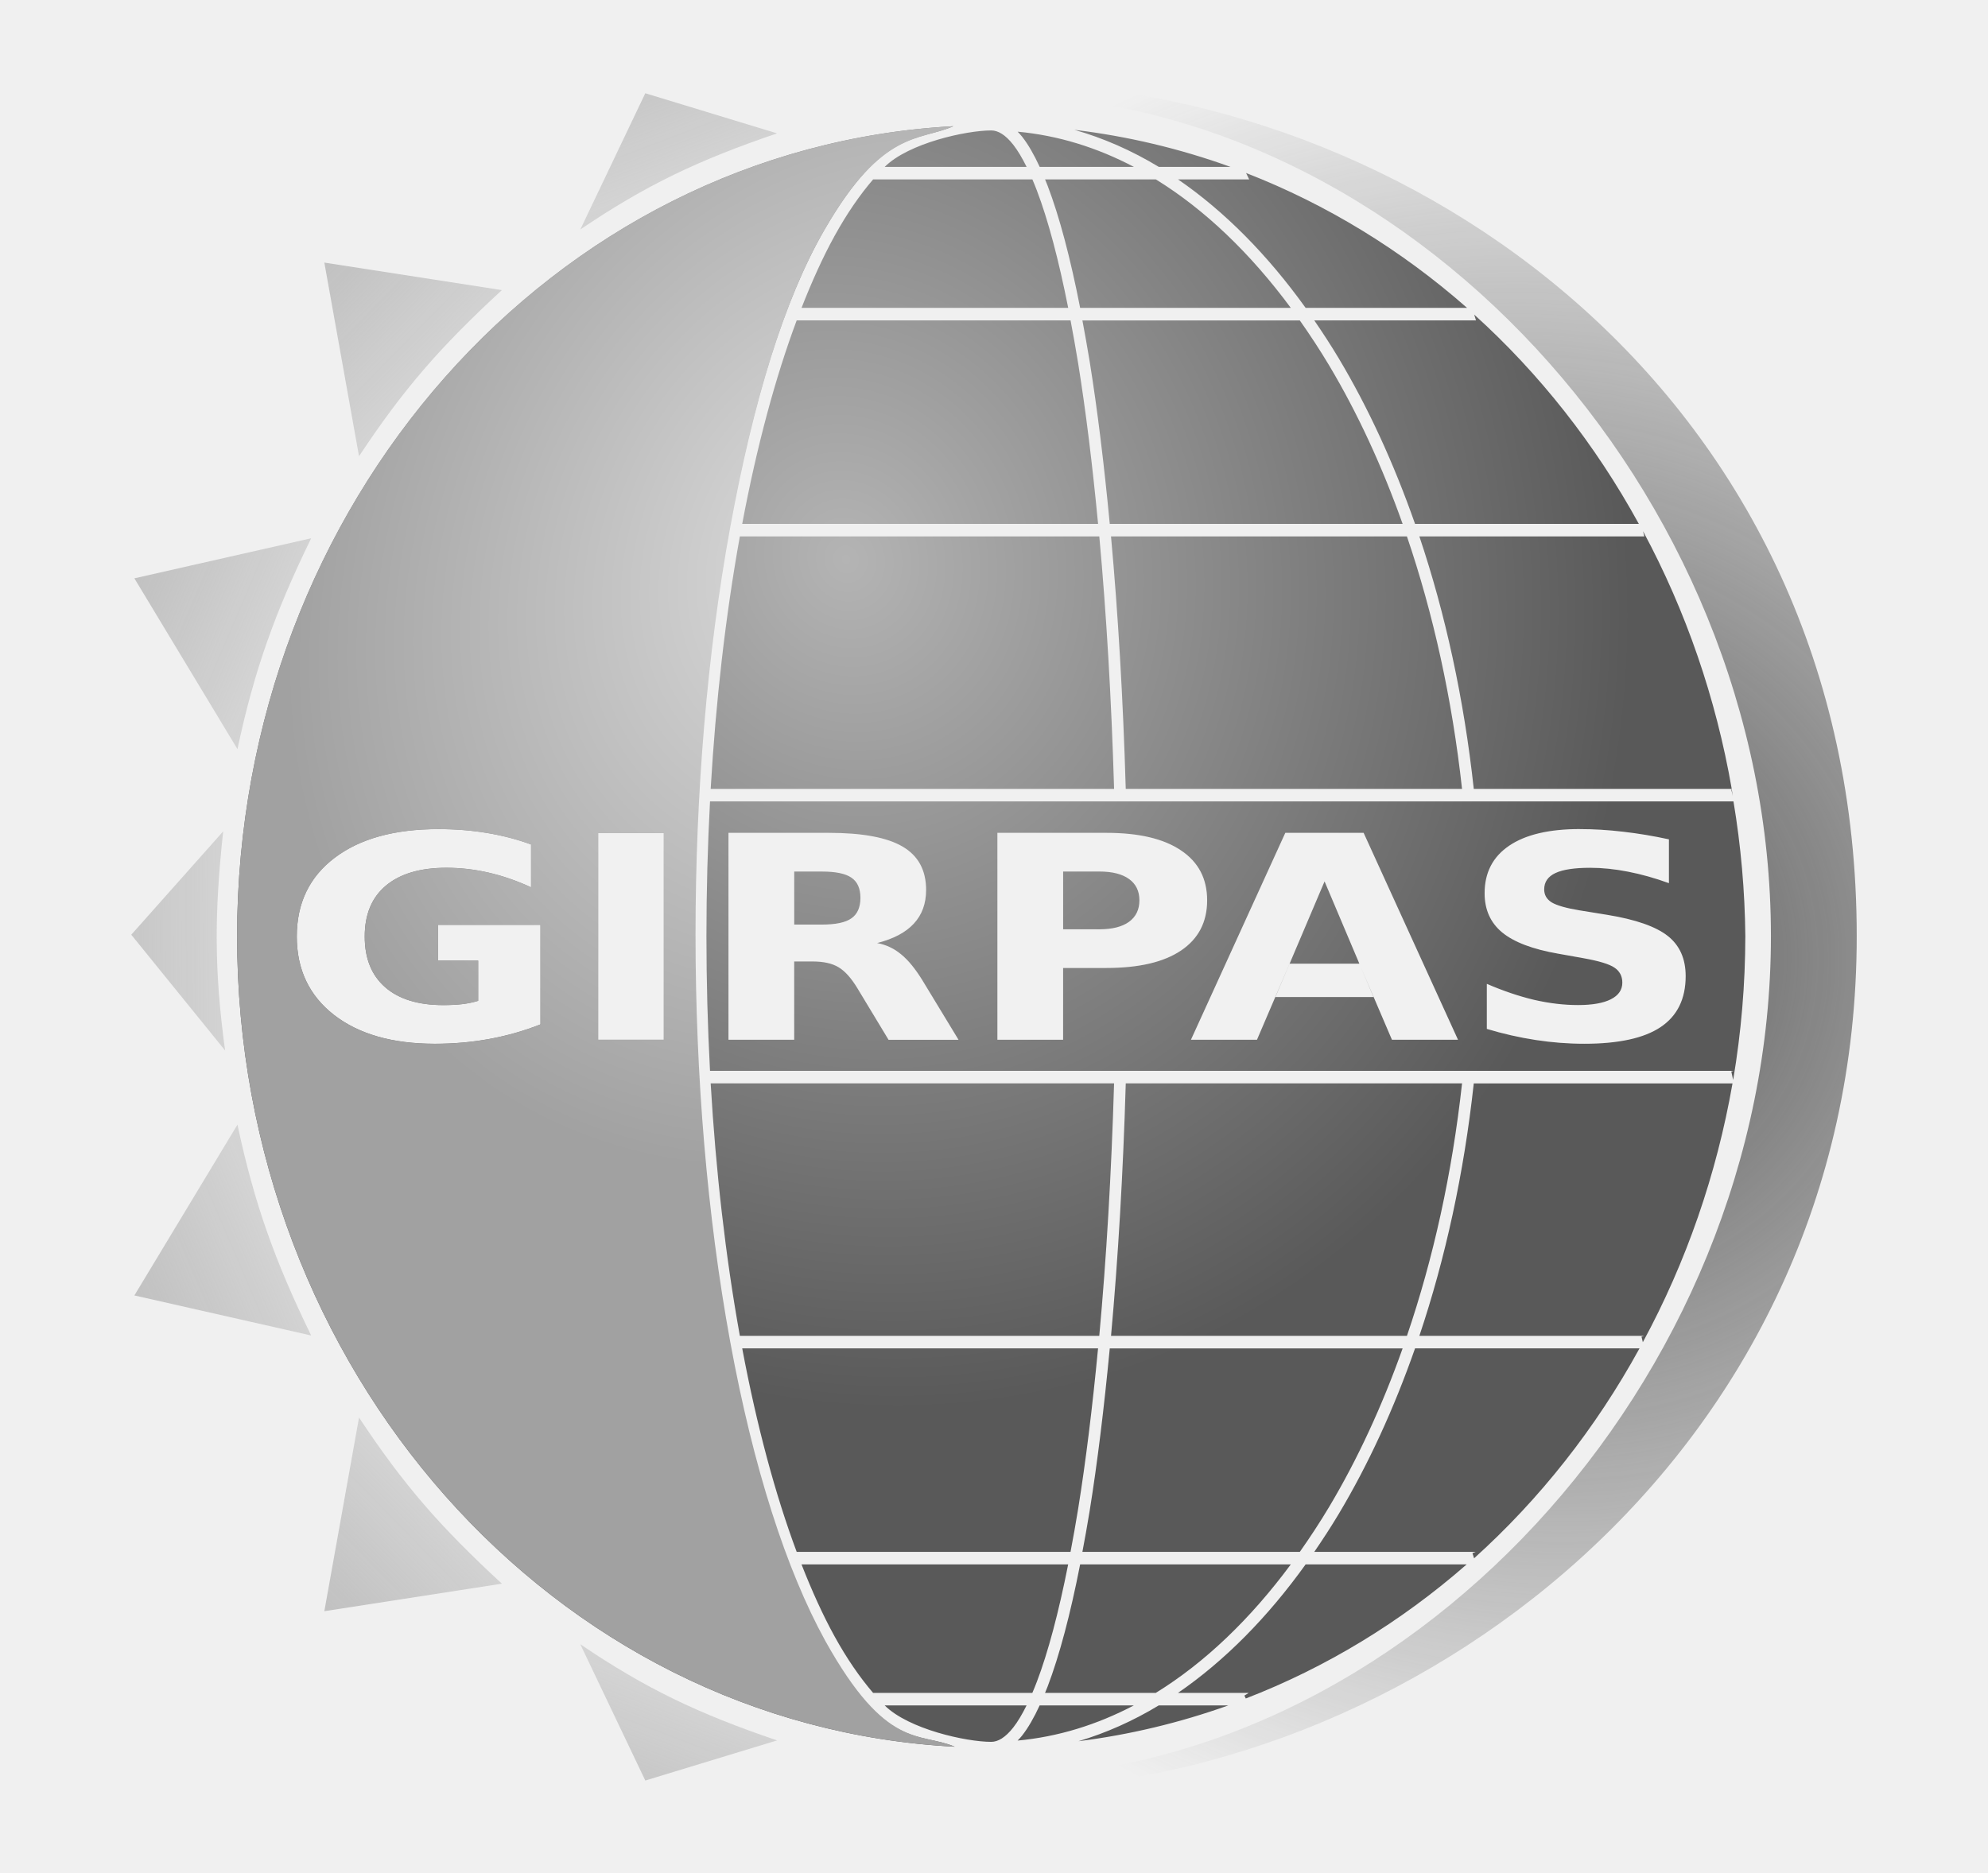
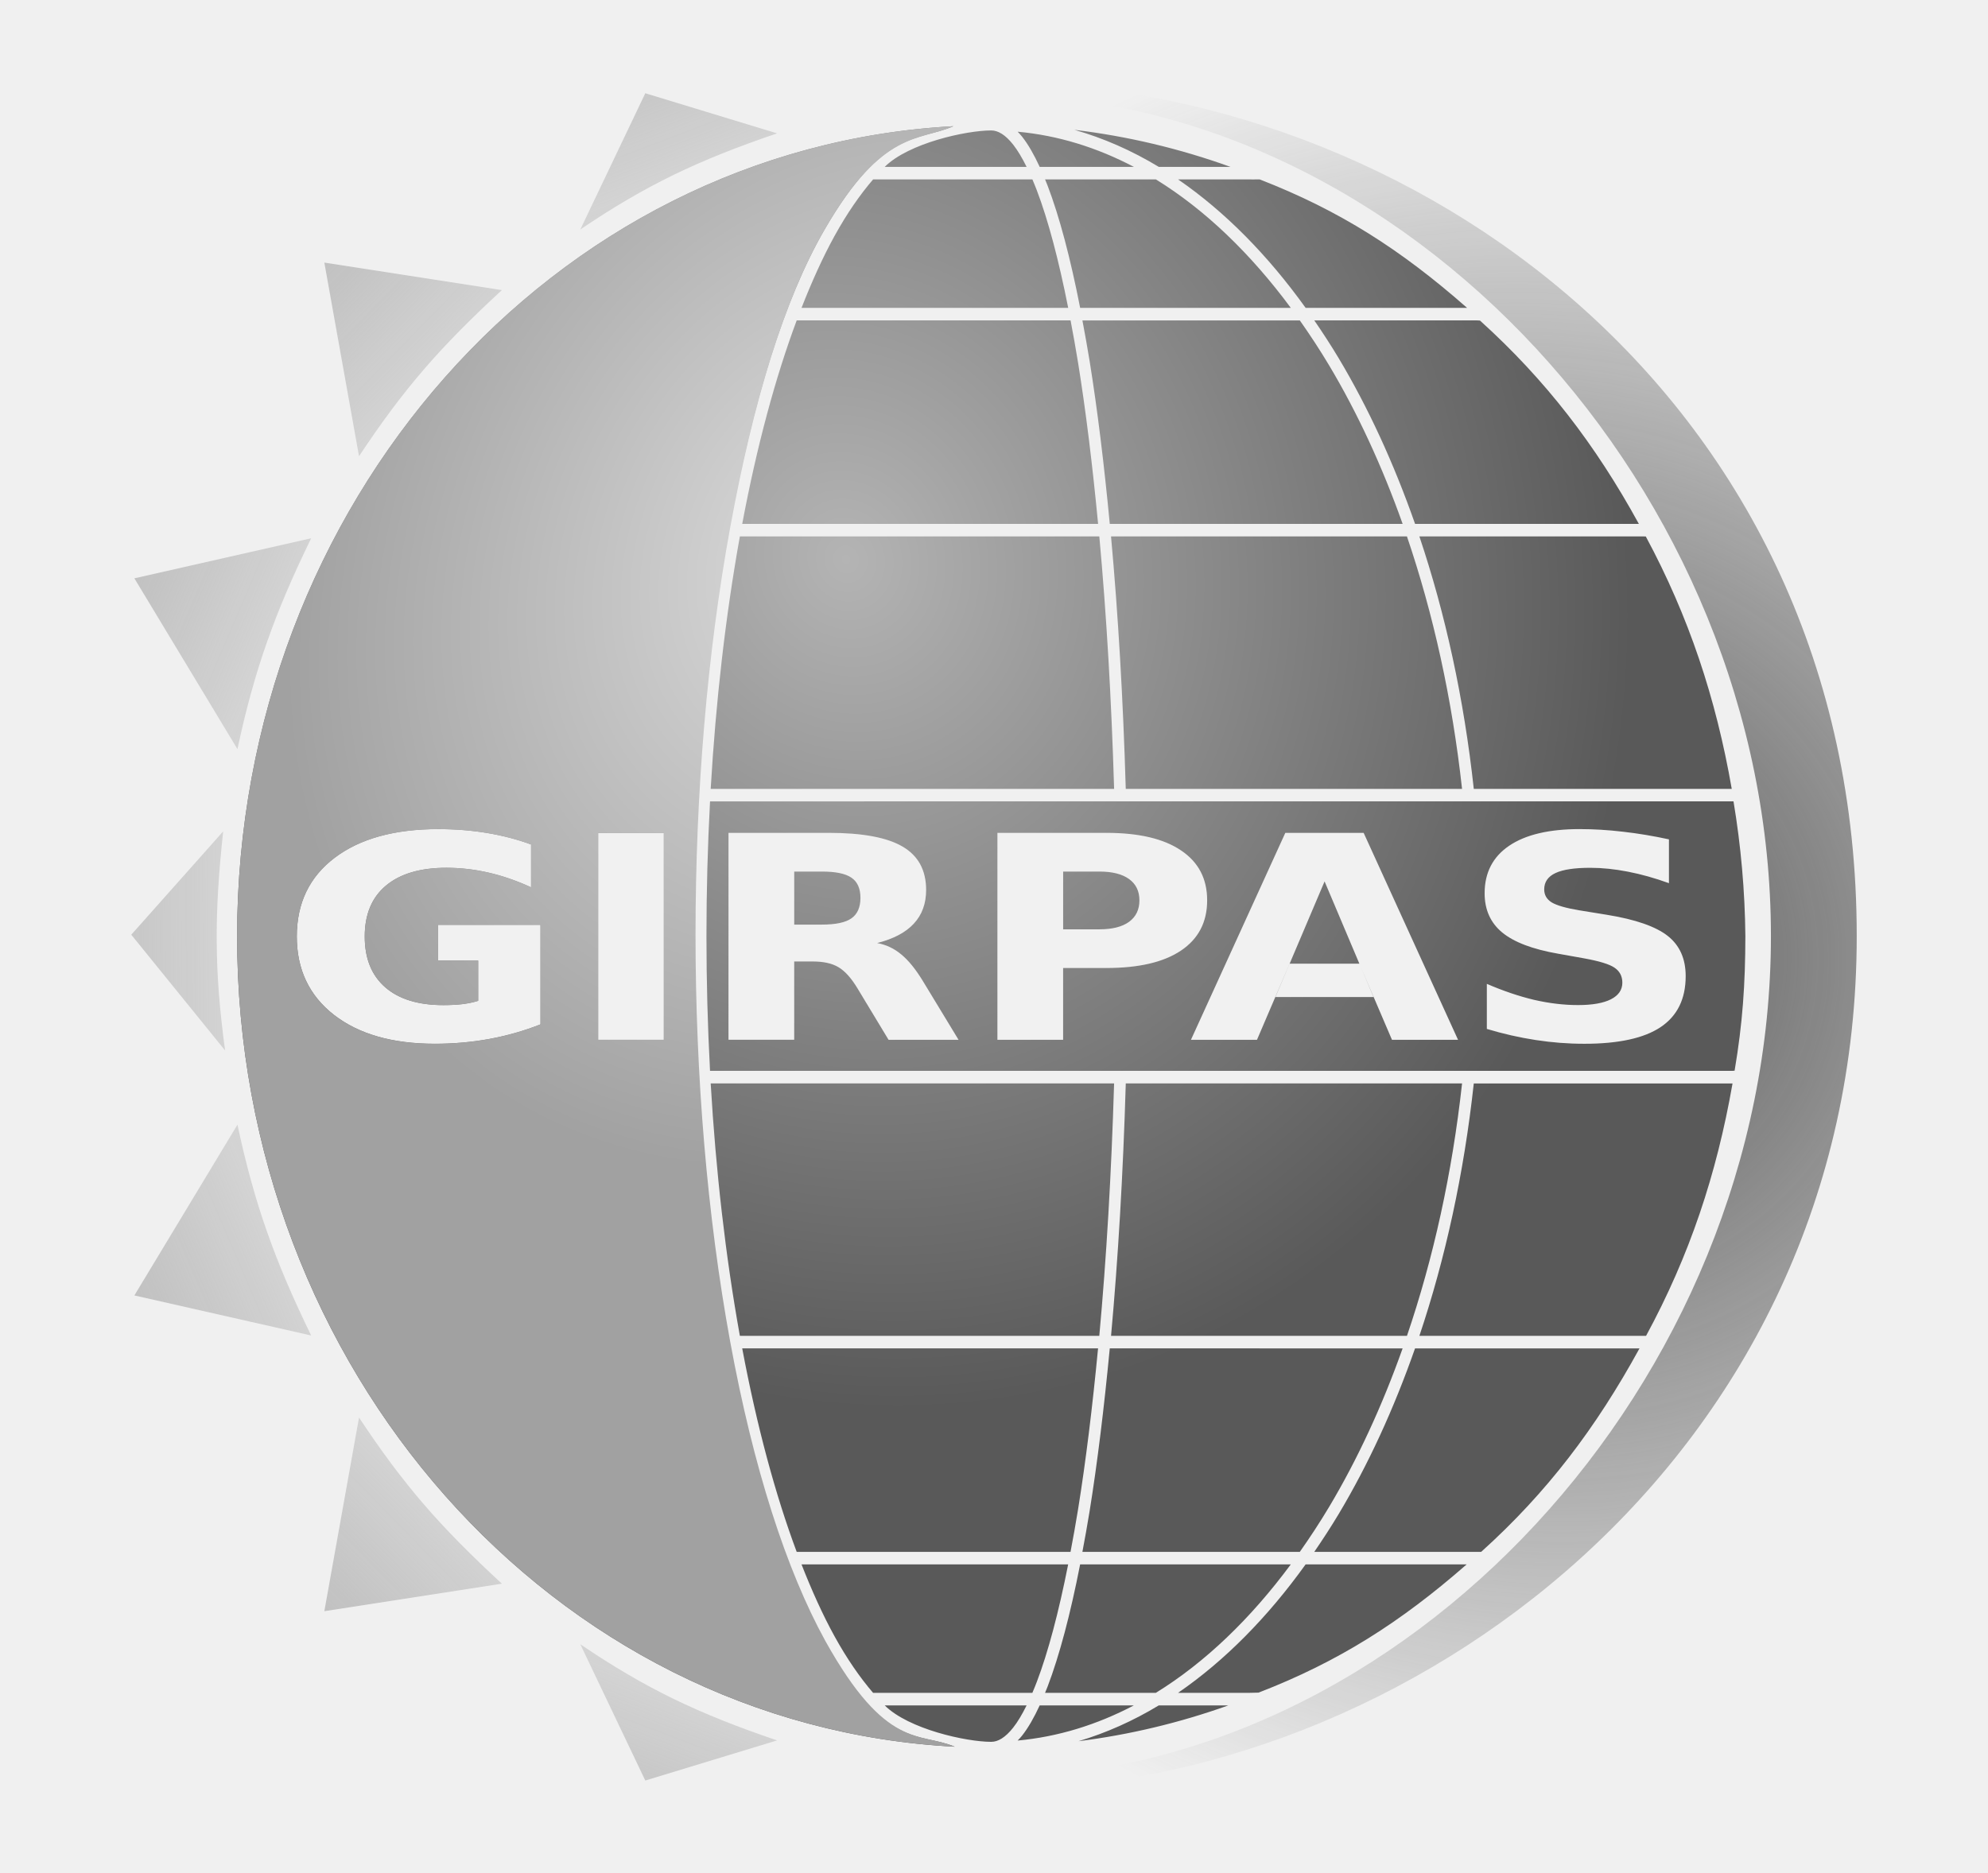
<svg xmlns="http://www.w3.org/2000/svg" xmlns:xlink="http://www.w3.org/1999/xlink" width="121.156" height="114.133" viewBox="0 0 121.156 114.133" id="svg2" version="1.1">
  <defs id="defs4">
    <linearGradient id="linearGradient4248">
      <stop id="stop4250" offset="0" style="stop-color:#a1a1a1;stop-opacity:1" />
      <stop id="stop4252" offset="1" style="stop-color:#a1a1a1;stop-opacity:0" />
    </linearGradient>
    <linearGradient id="linearGradient4242">
      <stop id="stop4244" offset="0" style="stop-color:#a1a1a1;stop-opacity:1" />
      <stop id="stop4246" offset="1" style="stop-color:#a1a1a1;stop-opacity:0" />
    </linearGradient>
    <linearGradient id="linearGradient4236">
      <stop id="stop4238" offset="0" style="stop-color:#a1a1a1;stop-opacity:1" />
      <stop id="stop4240" offset="1" style="stop-color:#a1a1a1;stop-opacity:0" />
    </linearGradient>
    <linearGradient id="linearGradient4230">
      <stop id="stop4232" offset="0" style="stop-color:#a1a1a1;stop-opacity:1" />
      <stop id="stop4234" offset="1" style="stop-color:#a1a1a1;stop-opacity:0" />
    </linearGradient>
    <linearGradient id="linearGradient4224">
      <stop id="stop4226" offset="0" style="stop-color:#a1a1a1;stop-opacity:1" />
      <stop id="stop4228" offset="1" style="stop-color:#a1a1a1;stop-opacity:0" />
    </linearGradient>
    <linearGradient id="linearGradient4218">
      <stop id="stop4220" offset="0" style="stop-color:#a1a1a1;stop-opacity:1" />
      <stop id="stop4222" offset="1" style="stop-color:#a1a1a1;stop-opacity:0" />
    </linearGradient>
    <radialGradient xlink:href="#linearGradient4615" id="radialGradient4621" cx="209.682" cy="1128.544" fx="209.682" fy="1128.544" r="49.128" gradientTransform="matrix(-0.8248041,-0.8422297,0.8132608,-0.7964346,-652.8102,2063.219)" gradientUnits="userSpaceOnUse" />
    <linearGradient id="linearGradient4615">
      <stop style="stop-color:#595959;stop-opacity:1" offset="0" id="stop4617" />
      <stop style="stop-color:#595959;stop-opacity:0" offset="1" id="stop4619" />
    </linearGradient>
    <linearGradient xlink:href="#linearGradient4242" id="linearGradient4411-3" gradientUnits="userSpaceOnUse" gradientTransform="matrix(0.9443698,0.3288214,-0.300842,0.8556928,304.7204,106.7689)" x1="26.916" y1="985.626" x2="67.819" y2="988.102" />
    <linearGradient id="linearGradient5074">
      <stop style="stop-color:#a1a1a1;stop-opacity:1" offset="0" id="stop5076" />
      <stop style="stop-color:#a1a1a1;stop-opacity:0" offset="1" id="stop5078" />
    </linearGradient>
    <linearGradient xlink:href="#linearGradient5074" id="linearGradient4413-1" gradientUnits="userSpaceOnUse" gradientTransform="matrix(0.435596,0.9001188,-0.8176463,0.3926455,866.4173,505.6865)" x1="26.967" y1="985.321" x2="67.934" y2="988.466" />
    <linearGradient xlink:href="#linearGradient4248" id="linearGradient4415-6" gradientUnits="userSpaceOnUse" gradientTransform="matrix(0.7588463,0.6512374,-0.5927824,0.6865312,612.2647,240.3469)" x1="26.778" y1="985.516" x2="68.577" y2="987.87" />
    <linearGradient xlink:href="#linearGradient4236" id="linearGradient5502" x1="26.914" y1="987.482" x2="68.603" y2="987.482" gradientUnits="userSpaceOnUse" gradientTransform="matrix(0.9999323,-0.0096479,0.0060153,0.907017,-14.86264,165.2427)" />
    <linearGradient xlink:href="#linearGradient4230" id="linearGradient4336-4" gradientUnits="userSpaceOnUse" gradientTransform="matrix(0.9443698,0.3288214,-0.300842,0.8556928,294.1548,179.7555)" x1="26.916" y1="985.626" x2="67.819" y2="988.102" />
    <linearGradient xlink:href="#linearGradient4224" id="linearGradient4378-4" gradientUnits="userSpaceOnUse" gradientTransform="matrix(0.7588463,0.6512374,-0.5927824,0.6865312,601.699,313.3334)" x1="26.778" y1="985.516" x2="68.577" y2="987.87" />
    <linearGradient xlink:href="#linearGradient4218" id="linearGradient4340-2" gradientUnits="userSpaceOnUse" gradientTransform="matrix(0.435596,0.9001188,-0.8176463,0.3926455,855.8516,578.673)" x1="26.967" y1="985.321" x2="67.934" y2="988.466" />
    <linearGradient id="linearGradient5080">
      <stop style="stop-color:#dedede;stop-opacity:1" offset="0" id="stop5082" />
      <stop style="stop-color:#a1a1a1;stop-opacity:1" offset="1" id="stop5084" />
    </linearGradient>
    <linearGradient id="linearGradient5090">
      <stop style="stop-color:#b4b4b4;stop-opacity:1" offset="0" id="stop5092" />
      <stop style="stop-color:#595959;stop-opacity:1" offset="1" id="stop5094" />
    </linearGradient>
-     <radialGradient xlink:href="#linearGradient5090" id="radialGradient9738" cx="258.212" cy="1084.759" fx="258.212" fy="1084.759" r="45.961" gradientTransform="matrix(0.3892437,1.071919,-0.9662949,0.3508885,997.4349,306.6415)" gradientUnits="userSpaceOnUse" />
    <radialGradient xlink:href="#linearGradient5080" id="radialGradient5117-7" cx="93.722" cy="983.472" fx="93.722" fy="983.472" r="21.868" gradientTransform="matrix(-1.228901,-0.8393257,1.032268,-1.511398,-849.3591,2528.517)" gradientUnits="userSpaceOnUse" />
+     <radialGradient xlink:href="#linearGradient5090" id="radialGradient9738-9" cx="258.212" cy="1084.759" fx="258.212" fy="1084.759" r="45.961" gradientTransform="matrix(0.3892437,1.071919,-0.9662949,0.3508885,997.4349,306.6415)" gradientUnits="userSpaceOnUse" />
  </defs>
  <g transform="translate(1.825026,-929.9486)" id="layer1">
-     <path style="fill:url(#radialGradient9738);fill-opacity:1;stroke:none;stroke-width:0.735;stroke-miterlimit:4;stroke-dasharray:none;stroke-opacity:1" d="m 56.277,937.642 c -24.434,1.322 -43.624,23.026 -43.654,49.373 0.013,26.395 19.256,48.135 43.736,49.412 -2.151,-0.909 -4.159,0.26 -7.939,-6.352 -2.382,-4.33 -4.387,-10.552 -5.797,-18.238 -2.819,-15.373 -2.819,-34.271 0,-49.644 1.409,-7.686 3.326,-13.958 5.797,-18.238 3.583,-6.206 5.738,-5.383 7.857,-6.312 z m 7.377,0.221 c 1.772,0.504 3.492,1.26 5.141,2.258 1.198,0 2.6,10e-5 3.402,0 l 0.967,0 c -3.087,-1.113 -6.275,-1.87 -9.51,-2.258 z m -5.07,0.037 c -1.521,0 -5.034,0.771 -6.492,2.221 l 8.648,0 c -0.272,-0.547 -0.545,-1.008 -0.816,-1.352 -0.481,-0.611 -0.927,-0.869 -1.34,-0.869 z m 1.609,0.076 c 0.091,0.095 0.182,0.19 0.27,0.301 0.377,0.479 0.733,1.103 1.074,1.844 1.212,0 1.854,-10e-5 4.908,0 l 0.832,0 c -2.258,-1.186 -4.632,-1.92 -7.084,-2.145 z m 13.922,2.518 0.189,0.391 -0.035,0 -0.104,0 -0.406,0 c -0.357,10e-5 -0.884,0 -1.562,0 l -2.229,0 c 2.842,1.952 5.461,4.605 7.777,7.832 2.266,0 4.909,1e-4 6.424,0 1.275,0 2.265,1e-4 2.936,0 l 0.479,0 c -4.026,-3.541 -8.58,-6.322 -13.469,-8.223 z m -22.729,0.391 c -0.809,0.944 -1.601,2.084 -2.357,3.459 -0.703,1.277 -1.371,2.753 -2.006,4.373 8.236,0 13.187,1e-4 16.252,0 -0.579,-2.926 -1.224,-5.359 -1.912,-7.164 -0.09,-0.237 -0.18,-0.453 -0.271,-0.668 l -9.705,0 z m 10.479,0 c 0.051,0.127 0.103,0.246 0.154,0.379 0.727,1.907 1.392,4.425 1.984,7.453 2.115,0 3.501,-2e-4 9.352,0 l 3.486,0 c -2.453,-3.317 -5.223,-5.982 -8.223,-7.832 l -2.174,0 c -2.85,-10e-5 -3.474,0 -4.58,0 z m 26.152,8.24 0.111,0.355 -0.018,0 -0.049,0 -0.195,0 c -0.172,0 -0.426,-10e-5 -0.762,0 -0.671,0 -1.66,-10e-5 -2.936,0 -1.391,10e-5 -3.869,0 -5.896,0 0.514,0.751 1.018,1.521 1.5,2.328 1.793,3.005 3.352,6.395 4.641,10.076 3.046,0 6.603,10e-5 8.641,0 1.718,0 3.051,10e-5 3.955,0 l 1.027,0 0.016,0 c -2.649,-4.835 -6.042,-9.15 -10.035,-12.76 z m -41.289,0.355 c -1.295,3.471 -2.425,7.641 -3.32,12.404 l 21.688,0 c -0.341,-3.575 -0.747,-6.889 -1.217,-9.805 -0.147,-0.911 -0.303,-1.762 -0.461,-2.6 l -16.689,0 z m 17.412,0 c 0.149,0.8 0.298,1.606 0.438,2.471 0.477,2.958 0.886,6.314 1.23,9.934 l 12.678,0 5.17,0 c -1.254,-3.531 -2.758,-6.779 -4.479,-9.662 -0.572,-0.958 -1.171,-1.867 -1.787,-2.742 l -4.035,0 c -5.765,-3e-4 -7.149,0 -9.215,0 z m 34.17,12.855 0.076,0.312 -0.019,0 -0.066,0 -0.264,0 c -0.232,1e-4 -0.575,0 -1.027,0 -0.904,1e-4 -2.237,0 -3.955,0 l -8.379,0 c 1.584,4.712 2.718,9.894 3.316,15.391 3.448,0 7.482,10e-5 9.791,0 1.954,-10e-5 3.468,0 4.496,0 l 1.17,0 0.264,0 c -0.96,-5.527 -2.786,-10.837 -5.402,-15.703 z m -55.045,0.312 c -0.875,4.851 -1.467,10.057 -1.779,15.391 l 24.586,0 c -0.163,-5.508 -0.471,-10.688 -0.902,-15.391 l -21.904,0 z m 22.619,0 c 0.43,4.709 0.736,9.889 0.898,15.391 l 14.434,0 6.061,0 c -0.606,-5.51 -1.759,-10.693 -3.359,-15.391 l -5.432,0 -12.602,0 z m 37.832,15.424 c -0.01,0 -0.027,0.01 -0.027,0.01 l 0.086,0.393 c -0.019,-0.134 -0.038,-0.267 -0.059,-0.4 l 0,-0.002 z m -62.27,0.73 c -0.291,5.438 -0.291,10.988 0,16.426 l 23.314,0 1.33,0 0.709,0 20.559,0 0.713,0 1.939,0 c 2.847,4e-5 5.939,8e-5 7.771,0 l 4.496,0 1.17,0 0.297,0 0.076,0 c 0.017,0 -0.133,0.041 -0.133,0.041 l 0.113,0.516 c 0.489,-2.894 0.737,-5.828 0.742,-8.77 -0.028,-2.755 -0.27,-5.502 -0.723,-8.213 l -0.076,0 -0.297,0 -1.17,0 c -1.028,9e-5 -2.542,0 -4.496,0 l -7.771,0 -1.939,0 -0.713,0 -20.559,0 -0.709,0 -1.33,0 -23.314,0 z m -16.553,1.689 c 1.033,0 2.02,0.079 2.963,0.236 0.95,0.158 1.845,0.391 2.684,0.701 l 0,2.611 c -0.867,-0.4 -1.73,-0.699 -2.59,-0.896 -0.853,-0.197 -1.709,-0.295 -2.568,-0.295 -1.595,0 -2.825,0.363 -3.691,1.09 -0.86,0.721 -1.289,1.754 -1.289,3.1 0,1.335 0.414,2.365 1.246,3.092 0.832,0.727 2.015,1.09 3.547,1.09 0.416,0 0.801,-0.019 1.154,-0.059 0.361,-0.045 0.683,-0.113 0.967,-0.203 l 0,-2.451 -2.443,0 0,-2.18 6.24,0 0,6.066 0,0.002 c -0.998,0.394 -2.035,0.69 -3.109,0.887 -1.075,0.197 -2.184,0.295 -3.328,0.295 -2.586,0 -4.635,-0.586 -6.146,-1.758 -1.511,-1.177 -2.268,-2.771 -2.268,-4.781 0,-2.033 0.769,-3.633 2.309,-4.799 1.539,-1.166 3.648,-1.748 6.324,-1.748 z m 69.562,0 c 0.853,0 1.732,0.053 2.633,0.16 0.901,0.101 1.833,0.256 2.797,0.465 l 0,2.67 c -0.853,-0.31 -1.685,-0.543 -2.496,-0.701 -0.811,-0.158 -1.578,-0.236 -2.299,-0.236 -0.957,0 -1.663,0.106 -2.121,0.32 -0.458,0.214 -0.686,0.547 -0.686,0.998 0,0.338 0.152,0.602 0.457,0.793 0.312,0.186 0.872,0.347 1.684,0.482 l 1.707,0.277 c 1.726,0.282 2.954,0.711 3.682,1.285 0.728,0.574 1.092,1.39 1.092,2.449 0,1.391 -0.51,2.428 -1.529,3.109 -1.012,0.676 -2.562,1.014 -4.648,1.014 -0.985,0 -1.973,-0.076 -2.965,-0.229 -0.991,-0.152 -1.983,-0.377 -2.975,-0.676 l 0,-2.746 c 0.991,0.428 1.949,0.753 2.871,0.973 0.929,0.214 1.824,0.32 2.684,0.32 0.874,0 1.543,-0.117 2.008,-0.354 0.465,-0.237 0.695,-0.574 0.695,-1.014 0,-0.394 -0.16,-0.7 -0.479,-0.914 -0.312,-0.214 -0.938,-0.405 -1.881,-0.574 l -1.551,-0.277 c -1.553,-0.27 -2.689,-0.702 -3.41,-1.293 -0.714,-0.591 -1.072,-1.388 -1.072,-2.391 0,-1.256 0.5,-2.223 1.498,-2.898 0.998,-0.676 2.433,-1.014 4.305,-1.014 z m -59.828,0.229 4.004,0 0,12.613 -4.004,0 0,-12.613 z m 7.945,0 6.115,0 c 2.045,0 3.542,0.278 4.492,0.836 0.957,0.558 1.436,1.439 1.436,2.645 0,0.834 -0.251,1.518 -0.75,2.053 -0.492,0.535 -1.238,0.93 -2.236,1.184 0.548,0.101 1.037,0.331 1.467,0.691 0.437,0.355 0.877,0.897 1.32,1.623 l 2.174,3.582 -4.264,0 -1.893,-3.135 c -0.381,-0.631 -0.769,-1.062 -1.164,-1.293 -0.388,-0.231 -0.909,-0.346 -1.561,-0.346 l -1.133,0 0,4.773 -4.004,0 0,-12.613 z m 16.389,0 6.646,0 c 1.976,0 3.491,0.357 4.545,1.072 1.061,0.71 1.59,1.723 1.59,3.041 0,1.324 -0.529,2.343 -1.59,3.059 -1.054,0.71 -2.569,1.064 -4.545,1.064 l -2.643,0 0,4.377 -4.004,0 0,-12.613 z m 17.545,0 4.773,0 5.752,12.613 -4.025,0 -1.879,-4.389 0.754,1.783 -5.977,0 0.863,-2.033 -0.002,0 -1.986,4.639 -4.023,0 5.75,-12.613 z m 0.262,7.975 4.252,0 -2.121,-5.018 -2.131,5.018 z m -30.191,-5.617 0,3.234 1.684,0 c 0.839,0 1.438,-0.125 1.799,-0.379 0.367,-0.253 0.553,-0.672 0.553,-1.252 0,-0.575 -0.185,-0.985 -0.553,-1.232 -0.361,-0.248 -0.96,-0.371 -1.799,-0.371 l -1.684,0 z m 16.389,0 0,3.521 2.215,0 c 0.777,0 1.378,-0.151 1.801,-0.455 0.423,-0.31 0.633,-0.747 0.633,-1.311 0,-0.563 -0.21,-0.997 -0.633,-1.301 -0.423,-0.304 -1.024,-0.455 -1.801,-0.455 l -2.215,0 z m -21.48,12.914 c 0.313,5.334 0.904,10.539 1.779,15.391 l 21.904,0 c 0.431,-4.703 0.739,-9.883 0.902,-15.391 -4.797,1e-4 -11.039,0 -24.586,0 z m 25.297,0 c -0.162,5.502 -0.469,10.682 -0.898,15.391 l 12.602,0 5.432,0 c 1.601,-4.698 2.753,-9.881 3.359,-15.391 l -6.061,0 c -9.04,-3e-4 -11.262,0 -14.434,0 z m 21.209,0 c -0.598,5.497 -1.733,10.678 -3.316,15.391 2.927,1e-4 6.403,1e-4 8.379,0 1.718,-10e-5 3.051,0 3.955,0 0.452,-10e-5 0.796,0 1.027,0 l 0.264,0 0.065,0 c 0.015,0 -0.152,0.049 -0.152,0.049 l 0.082,0.338 c 2.645,-4.884 4.493,-10.221 5.465,-15.777 l -0.014,0 -0.297,0 c -0.263,0 -0.656,-10e-5 -1.17,0 -1.028,0 -2.542,-10e-5 -4.496,0 l -9.791,0 z M 43.408,1012.146 c 0.896,4.763 2.025,8.933 3.32,12.404 8.777,3e-4 13.569,2e-4 16.689,0 0.158,-0.838 0.314,-1.689 0.461,-2.602 0.47,-2.916 0.875,-6.228 1.217,-9.803 l -21.688,0 z m 22.4,0 c -0.345,3.62 -0.753,6.975 -1.23,9.934 -0.14,0.866 -0.288,1.67 -0.438,2.471 2.066,-10e-5 3.449,-3e-4 9.215,0 l 4.035,0 c 0.616,-0.875 1.215,-1.784 1.787,-2.742 1.721,-2.883 3.225,-6.131 4.479,-9.662 l -5.17,0 -12.678,0 z m 18.605,0 c -1.289,3.682 -2.847,7.071 -4.641,10.076 -0.482,0.807 -0.986,1.577 -1.5,2.328 2.027,0 4.506,10e-5 5.896,0 1.275,-10e-5 2.265,0 2.936,0 0.335,0 0.59,10e-5 0.762,0 l 0.195,0 0.049,0 c 0.011,0 -0.199,0.078 -0.199,0.078 l 0.1,0.314 c 4.013,-3.616 7.422,-7.944 10.082,-12.797 l -0.057,0 -1.027,0 c -0.904,10e-5 -2.237,0 -3.955,0 -2.038,10e-5 -5.594,0 -8.641,0 z m -37.391,13.168 c 0.635,1.619 1.303,3.094 2.006,4.371 0.757,1.375 1.548,2.517 2.357,3.461 l 9.705,0 c 0.092,-0.215 0.181,-0.431 0.271,-0.668 0.688,-1.805 1.333,-4.239 1.912,-7.164 l -16.252,0 z m 16.98,0 c -0.592,3.027 -1.258,5.547 -1.984,7.453 -0.051,0.134 -0.103,0.251 -0.154,0.379 1.037,0 1.674,-10e-5 4.58,0 l 2.17,0 c 3.001,-1.85 5.772,-4.514 8.227,-7.832 l -3.486,0 c -5.851,-3e-4 -7.236,0 -9.352,0 z m 13.742,0 c -2.316,3.227 -4.935,5.88 -7.777,7.832 0.7,0 1.703,10e-5 2.229,0 0.678,-10e-5 1.206,0 1.562,0 l 0.406,0 0.104,0 c 0.023,0 -0.256,0.164 -0.256,0.164 l 0.086,0.178 c 4.883,-1.887 9.434,-4.651 13.461,-8.174 -0.143,0 -0.255,-10e-5 -0.455,0 -0.671,0 -1.66,-10e-5 -2.936,0 l -6.424,0 z m -25.654,8.596 c 1.458,1.45 4.972,2.221 6.492,2.221 0.413,0 0.859,-0.259 1.34,-0.869 0.271,-0.344 0.545,-0.805 0.816,-1.352 l -8.648,0 z m 9.445,0 c -0.341,0.741 -0.697,1.365 -1.074,1.844 -0.087,0.111 -0.178,0.205 -0.27,0.299 2.452,-0.225 4.826,-0.957 7.084,-2.143 l -0.832,0 c -3.115,-10e-5 -3.759,0 -4.908,0 z m 7.258,0 c -1.57,0.951 -3.206,1.678 -4.889,2.182 3.104,-0.391 6.163,-1.122 9.129,-2.182 l -0.838,0 -3.402,0 z" id="path4611-90" />
+     <path style="fill:url(#radialGradient9738-9);fill-opacity:1;stroke:none;stroke-width:0.735;stroke-miterlimit:4;stroke-dasharray:none;stroke-opacity:1" d="m 56.277,937.642 c -24.434,1.322 -43.624,23.026 -43.654,49.373 0.013,26.395 19.256,48.135 43.736,49.412 -2.151,-0.909 -4.159,0.26 -7.939,-6.352 -2.382,-4.33 -4.387,-10.552 -5.797,-18.238 -2.819,-15.373 -2.819,-34.271 0,-49.644 1.409,-7.686 3.326,-13.958 5.797,-18.238 3.583,-6.206 5.738,-5.383 7.857,-6.312 z m 7.377,0.221 c 1.772,0.504 3.492,1.26 5.141,2.258 1.198,0 2.6,1e-4 3.402,0 l 0.967,0 c -3.087,-1.113 -6.275,-1.87 -9.51,-2.258 z m -5.07,0.037 c -1.521,0 -5.034,0.771 -6.492,2.221 l 8.648,0 c -0.272,-0.547 -0.545,-1.008 -0.816,-1.352 -0.481,-0.611 -0.927,-0.869 -1.34,-0.869 z m 1.609,0.076 c 0.091,0.095 0.182,0.19 0.27,0.301 0.377,0.479 0.733,1.103 1.074,1.844 1.212,0 1.854,-1e-4 4.908,0 l 0.832,0 c -2.258,-1.186 -4.632,-1.92 -7.084,-2.144 z m 14.111,2.908 -0.035,0 -0.104,0 -0.406,0 c -0.357,10e-5 -0.884,0 -1.562,0 l -2.229,0 c 2.842,1.952 5.461,4.605 7.777,7.832 2.266,0 4.909,10e-5 6.424,0 1.275,0 2.265,10e-5 2.936,0 l 0.479,0 c -4.026,-3.541 -7.752,-5.931 -12.641,-7.832 -0.331,0.01 -0.639,0 -0.639,0 z m -22.918,0 c -0.809,0.944 -1.601,2.084 -2.357,3.459 -0.703,1.277 -1.371,2.753 -2.006,4.373 8.236,0 13.187,10e-5 16.252,0 -0.579,-2.926 -1.224,-5.359 -1.912,-7.164 -0.09,-0.237 -0.18,-0.453 -0.271,-0.668 z m 10.479,0 c 0.051,0.127 0.103,0.246 0.154,0.379 0.727,1.907 1.392,4.425 1.984,7.453 2.115,0 3.501,-2e-4 9.352,0 l 3.486,0 c -2.453,-3.317 -5.223,-5.982 -8.223,-7.832 l -2.174,0 c -2.85,-10e-5 -3.474,0 -4.58,0 z m 26.264,8.596 -0.018,0 -0.049,0 -0.195,0 c -0.172,0 -0.426,-10e-5 -0.762,0 -0.671,0 -1.66,-10e-5 -2.936,0 -1.391,10e-5 -3.869,0 -5.896,0 0.514,0.751 1.018,1.521 1.5,2.328 1.793,3.005 3.352,6.395 4.641,10.076 3.046,0 6.603,10e-5 8.641,0 1.718,0 3.051,10e-5 3.955,0 l 1.027,0 0.016,0 c -2.649,-4.835 -5.691,-8.787 -9.684,-12.396 -0.24,-0.01 -0.24,-0.01 -0.24,-0.01 z m -41.4,0 c -1.295,3.471 -2.425,7.641 -3.32,12.404 l 21.688,0 c -0.341,-3.575 -0.747,-6.889 -1.217,-9.805 -0.147,-0.911 -0.303,-1.762 -0.461,-2.6 z m 17.412,0 c 0.149,0.8 0.298,1.606 0.438,2.471 0.477,2.958 0.886,6.314 1.23,9.934 l 12.678,0 5.17,0 c -1.254,-3.531 -2.758,-6.779 -4.479,-9.662 -0.572,-0.958 -1.171,-1.867 -1.787,-2.742 l -4.035,0 c -5.765,-3e-4 -7.149,0 -9.215,0 z m 34.227,13.168 -0.066,0 -0.264,0 c -0.232,10e-5 -0.575,0 -1.027,0 -0.904,10e-5 -2.237,0 -3.955,0 l -8.379,0 c 1.584,4.712 2.718,9.893 3.316,15.391 3.448,0 7.482,10e-5 9.791,0 1.954,-1e-4 3.468,0 4.496,0 l 1.17,0 0.264,0 c -0.96,-5.527 -2.622,-10.521 -5.238,-15.387 -0.107,0 -0.107,0 -0.107,0 z m -55.102,0 c -0.875,4.851 -1.467,10.057 -1.779,15.391 l 24.586,0 c -0.163,-5.508 -0.471,-10.688 -0.902,-15.391 z m 22.619,0 c 0.43,4.709 0.736,9.889 0.898,15.391 l 14.434,0 6.061,0 c -0.606,-5.51 -1.759,-10.693 -3.359,-15.391 l -5.432,0 z m -24.438,16.154 c -0.291,5.438 -0.291,10.988 0,16.426 l 23.314,0 1.33,0 0.709,0 20.559,0 0.713,0 1.939,0 c 2.847,0 5.939,0 7.771,0 l 4.496,0 1.17,0 0.297,0 c 0,0 0,0 0.143,-0.01 0.489,-2.894 0.651,-5.266 0.656,-8.207 -0.028,-2.755 -0.27,-5.502 -0.723,-8.213 l -0.076,0 -0.297,0 -1.17,0 c -1.028,10e-5 -2.542,0 -4.496,0 l -7.771,0 -1.939,0 -0.713,0 -20.559,0 -0.709,0 -1.33,0 z m -16.553,1.689 c 1.033,0 2.02,0.079 2.963,0.236 0.95,0.158 1.845,0.391 2.684,0.701 l 0,2.611 c -0.867,-0.4 -1.73,-0.699 -2.59,-0.896 -0.853,-0.197 -1.709,-0.295 -2.568,-0.295 -1.595,0 -2.825,0.363 -3.691,1.09 -0.86,0.721 -1.289,1.754 -1.289,3.1 0,1.335 0.414,2.365 1.246,3.092 0.832,0.727 2.015,1.09 3.547,1.09 0.416,0 0.801,-0.019 1.154,-0.059 0.361,-0.045 0.683,-0.113 0.967,-0.203 l 0,-2.451 -2.443,0 0,-2.18 6.24,0 0,6.066 0,0 c -0.998,0.394 -2.035,0.69 -3.109,0.887 -1.075,0.197 -2.184,0.295 -3.328,0.295 -2.586,0 -4.635,-0.586 -6.146,-1.758 -1.511,-1.177 -2.268,-2.771 -2.268,-4.781 0,-2.033 0.769,-3.633 2.309,-4.799 1.539,-1.166 3.648,-1.748 6.324,-1.748 z m 69.562,0 c 0.853,0 1.732,0.053 2.633,0.16 0.901,0.101 1.833,0.256 2.797,0.465 l 0,2.67 c -0.853,-0.31 -1.685,-0.543 -2.496,-0.701 -0.811,-0.158 -1.578,-0.236 -2.299,-0.236 -0.957,0 -1.663,0.106 -2.121,0.32 -0.458,0.214 -0.686,0.547 -0.686,0.998 0,0.338 0.152,0.602 0.457,0.793 0.312,0.186 0.872,0.347 1.684,0.482 l 1.707,0.277 c 1.726,0.282 2.954,0.711 3.682,1.285 0.728,0.575 1.092,1.39 1.092,2.449 0,1.391 -0.51,2.428 -1.529,3.109 -1.012,0.676 -2.562,1.014 -4.648,1.014 -0.985,0 -1.973,-0.076 -2.965,-0.229 -0.991,-0.152 -1.983,-0.377 -2.975,-0.676 l 0,-2.746 c 0.991,0.428 1.949,0.753 2.871,0.973 0.929,0.214 1.824,0.32 2.684,0.32 0.874,0 1.543,-0.117 2.008,-0.353 0.465,-0.237 0.695,-0.574 0.695,-1.014 0,-0.394 -0.16,-0.7 -0.479,-0.914 -0.312,-0.214 -0.938,-0.405 -1.881,-0.574 l -1.551,-0.277 c -1.553,-0.27 -2.689,-0.702 -3.41,-1.293 -0.714,-0.591 -1.072,-1.388 -1.072,-2.391 0,-1.256 0.5,-2.223 1.498,-2.898 0.998,-0.676 2.433,-1.014 4.305,-1.014 z m -59.828,0.229 4.004,0 0,12.613 -4.004,0 z m 7.945,0 6.115,0 c 2.045,0 3.542,0.278 4.492,0.836 0.957,0.557 1.436,1.439 1.436,2.644 0,0.834 -0.251,1.518 -0.75,2.053 -0.492,0.535 -1.238,0.93 -2.236,1.183 0.548,0.101 1.037,0.331 1.467,0.692 0.437,0.355 0.877,0.896 1.32,1.623 l 2.174,3.582 -4.264,0 -1.893,-3.135 c -0.381,-0.631 -0.769,-1.062 -1.164,-1.293 -0.388,-0.231 -0.909,-0.346 -1.561,-0.346 l -1.133,0 0,4.773 -4.004,0 z m 16.389,0 6.646,0 c 1.976,0 3.491,0.357 4.545,1.072 1.061,0.71 1.59,1.723 1.59,3.041 0,1.324 -0.529,2.343 -1.59,3.059 -1.054,0.71 -2.569,1.065 -4.545,1.065 l -2.643,0 0,4.377 -4.004,0 z m 17.545,0 4.773,0 5.752,12.613 -4.025,0 -1.879,-4.389 0.754,1.783 -5.977,0 0.863,-2.033 -0.002,0 -1.986,4.639 -4.023,0 5.75,-12.613 z m 0.262,7.975 4.252,0 -2.121,-5.018 z m -30.191,-5.617 0,3.234 1.684,0 c 0.839,0 1.438,-0.125 1.799,-0.379 0.367,-0.253 0.553,-0.672 0.553,-1.252 0,-0.575 -0.185,-0.985 -0.553,-1.232 -0.361,-0.248 -0.96,-0.371 -1.799,-0.371 z m 16.389,0 0,3.522 2.215,0 c 0.777,0 1.378,-0.151 1.801,-0.455 0.423,-0.31 0.633,-0.747 0.633,-1.311 0,-0.563 -0.21,-0.997 -0.633,-1.301 -0.423,-0.304 -1.024,-0.455 -1.801,-0.455 z m -21.48,12.914 c 0.313,5.334 0.904,10.539 1.779,15.391 l 21.904,0 c 0.431,-4.703 0.739,-9.883 0.902,-15.391 -4.797,10e-5 -11.039,0 -24.586,0 z m 25.297,0 c -0.162,5.502 -0.469,10.682 -0.898,15.391 l 12.602,0 5.432,0 c 1.601,-4.698 2.753,-9.881 3.359,-15.391 l -6.061,0 c -9.04,-3e-4 -11.262,0 -14.434,0 z m 21.209,0 c -0.598,5.497 -1.733,10.678 -3.316,15.391 2.927,10e-5 6.403,10e-5 8.379,0 1.718,-10e-5 3.051,0 3.955,0 0.452,-10e-5 0.796,0 1.027,0 l 0.264,0 0.065,0 c 0,0 0,0 0.125,0 2.645,-4.885 4.298,-9.83 5.27,-15.387 l -0.014,0 -0.297,0 c -0.263,0 -0.656,-1e-4 -1.17,0 -1.028,0 -2.542,-1e-4 -4.496,0 l -9.791,0 z M 43.408,1012.145 c 0.896,4.763 2.025,8.933 3.32,12.404 8.777,3e-4 13.569,2e-4 16.689,0 0.158,-0.838 0.314,-1.689 0.461,-2.602 0.47,-2.916 0.875,-6.228 1.217,-9.803 z m 22.4,0 c -0.345,3.62 -0.753,6.975 -1.23,9.934 -0.14,0.866 -0.288,1.67 -0.438,2.471 2.066,-10e-5 3.449,-3e-4 9.215,0 l 4.035,0 c 0.616,-0.875 1.215,-1.784 1.787,-2.742 1.721,-2.883 3.225,-6.131 4.479,-9.662 l -5.17,0 z m 18.605,0 c -1.289,3.682 -2.847,7.071 -4.641,10.076 -0.482,0.807 -0.986,1.577 -1.5,2.328 2.027,0 4.506,10e-5 5.896,0 1.275,-10e-5 2.265,0 2.936,0 0.335,0 0.59,10e-5 0.762,0 l 0.195,0 0.049,0 c 0,0 0,0 0.334,0 4.013,-3.616 6.989,-7.55 9.648,-12.402 l -0.057,0 -1.027,0 c -0.904,10e-5 -2.237,0 -3.955,0 -2.038,10e-5 -5.594,0 -8.641,0 z m -37.391,13.168 c 0.635,1.619 1.303,3.094 2.006,4.371 0.757,1.375 1.548,2.517 2.357,3.461 l 9.705,0 c 0.092,-0.215 0.181,-0.431 0.271,-0.668 0.688,-1.805 1.333,-4.239 1.912,-7.164 z m 16.98,0 c -0.592,3.027 -1.258,5.547 -1.984,7.453 -0.051,0.134 -0.103,0.251 -0.154,0.379 1.037,0 1.674,-1e-4 4.58,0 l 2.17,0 c 3.001,-1.85 5.772,-4.514 8.227,-7.832 l -3.486,0 c -5.851,-3e-4 -7.236,0 -9.352,0 z m 13.742,0 c -2.316,3.227 -4.935,5.88 -7.777,7.832 0.7,0 1.703,10e-5 2.229,0 0.678,-1e-4 1.206,0 1.562,0 l 0.406,0 0.104,0 c 0,0 0,0 0.607,-0.014 4.883,-1.887 8.657,-4.295 12.684,-7.818 -0.143,0 -0.255,-1e-4 -0.455,0 -0.671,0 -1.66,-1e-4 -2.936,0 l -6.424,0 z M 52.092,1033.909 c 1.458,1.45 4.972,2.221 6.492,2.221 0.413,0 0.859,-0.259 1.34,-0.869 0.271,-0.344 0.545,-0.805 0.816,-1.352 z m 9.445,0 c -0.341,0.741 -0.697,1.365 -1.074,1.844 -0.087,0.111 -0.178,0.205 -0.27,0.299 2.452,-0.225 4.826,-0.957 7.084,-2.143 l -0.832,0 c -3.115,-1e-4 -3.759,0 -4.908,0 z m 7.258,0 c -1.57,0.951 -3.206,1.678 -4.889,2.182 3.104,-0.391 6.163,-1.122 9.129,-2.182 l -0.838,0 z" id="path4611-90-0" />
    <path style="display:inline;opacity:1;fill:url(#radialGradient5117-7);fill-opacity:1;stroke:none;stroke-width:0.735;stroke-miterlimit:4;stroke-dasharray:none;stroke-opacity:1" d="m 56.277,937.642 c -24.434,1.322 -43.624,23.024 -43.654,49.371 0.013,26.395 19.254,48.135 43.734,49.412 -2.151,-0.909 -4.165,0.229 -7.883,-6.445 -2.382,-4.33 -4.387,-10.552 -5.797,-18.238 -2.819,-15.373 -2.819,-34.271 0,-49.644 1.409,-7.686 3.305,-13.968 5.797,-18.236 3.508,-6.008 5.683,-5.289 7.803,-6.219 z m -31.383,42.85 c 1.033,0 2.02,0.079 2.963,0.236 0.95,0.158 1.845,0.391 2.684,0.701 l 0,2.611 c -0.867,-0.4 -1.73,-0.699 -2.59,-0.896 -0.853,-0.197 -1.709,-0.295 -2.568,-0.295 -1.595,0 -2.825,0.363 -3.691,1.09 -0.86,0.721 -1.289,1.754 -1.289,3.1 0,1.335 0.414,2.365 1.246,3.092 0.832,0.727 2.015,1.09 3.547,1.09 0.416,0 0.801,-0.019 1.154,-0.059 0.361,-0.045 0.683,-0.113 0.967,-0.203 l 0,-2.451 -2.443,0 0,-2.18 6.24,0 0,6.066 0,0.002 c -0.998,0.394 -2.035,0.69 -3.109,0.887 -1.075,0.197 -2.184,0.295 -3.328,0.295 -2.586,0 -4.635,-0.586 -6.146,-1.758 -1.511,-1.177 -2.268,-2.771 -2.268,-4.781 0,-2.033 0.769,-3.633 2.309,-4.799 1.539,-1.166 3.648,-1.748 6.324,-1.748 z m 9.734,0.229 4.004,0 0,12.613 -4.004,0 0,-12.613 z" id="path4420-6" />
    <g id="text4171-8" style="font-style:normal;font-variant:normal;font-weight:bold;font-stretch:normal;font-size:19.196px;line-height:100%;font-family:Arial;-inkscape-font-specification:Arial;text-align:start;letter-spacing:0px;word-spacing:0px;writing-mode:tb-rl;text-anchor:start;fill:#ffffff;fill-opacity:0.078;stroke:none;stroke-width:1px;stroke-linecap:butt;stroke-linejoin:miter;stroke-opacity:1" transform="matrix(1.10951,0,0,0.9012989,-43.28111,-2.01554)">
      <path id="path4217-7" style="font-style:normal;font-variant:normal;font-weight:bold;font-stretch:normal;font-family:'Droid Arabic Naskh';-inkscape-font-specification:'Droid Arabic Naskh Bold';letter-spacing:0px;writing-mode:lr-tb;fill:#ffffff;fill-opacity:0.078" d="m 67.051,1103.308 q -1.35,0.656 -2.803,0.984 -1.453,0.328 -2.999,0.328 -3.496,0 -5.54,-1.95 -2.043,-1.959 -2.043,-5.305 0,-3.384 2.081,-5.324 2.081,-1.94 5.699,-1.94 1.397,0 2.671,0.263 1.284,0.262 2.418,0.778 l 0,2.896 q -1.172,-0.665 -2.334,-0.994 -1.153,-0.328 -2.315,-0.328 -2.156,0 -3.328,1.209 -1.162,1.2 -1.162,3.44 0,2.221 1.125,3.431 1.125,1.209 3.196,1.209 0.562,0 1.04,-0.066 0.487,-0.075 0.872,-0.225 l 0,-2.718 -2.203,0 0,-2.418 5.624,0 0,6.73 z" />
      <path id="path4219-0" style="font-style:normal;font-variant:normal;font-weight:bold;font-stretch:normal;font-family:'Droid Arabic Naskh';-inkscape-font-specification:'Droid Arabic Naskh Bold';letter-spacing:0px;writing-mode:lr-tb;fill:#ffffff;fill-opacity:0.078" d="m 70.22,1090.354 3.609,0 0,13.994 -3.609,0 0,-13.994 z" />
      <path id="path4221-6" style="font-style:normal;font-variant:normal;font-weight:bold;font-stretch:normal;font-family:'Droid Arabic Naskh';-inkscape-font-specification:'Droid Arabic Naskh Bold';letter-spacing:0px;writing-mode:lr-tb;fill:#ffffff;fill-opacity:0.078" d="m 82.508,1096.559 q 1.134,0 1.622,-0.422 0.497,-0.422 0.497,-1.387 0,-0.956 -0.497,-1.369 -0.487,-0.412 -1.622,-0.412 l -1.518,0 0,3.59 1.518,0 z m -1.518,2.493 0,5.296 -3.609,0 0,-13.994 5.511,0 q 2.765,0 4.049,0.928 1.294,0.928 1.294,2.934 0,1.387 -0.675,2.278 -0.666,0.89 -2.015,1.312 0.74,0.169 1.322,0.769 0.591,0.591 1.19,1.8 l 1.959,3.974 -3.843,0 -1.706,-3.478 q -0.516,-1.05 -1.05,-1.434 -0.525,-0.384 -1.406,-0.384 l -1.022,0 z" />
      <path id="path4223-6" style="font-style:normal;font-variant:normal;font-weight:bold;font-stretch:normal;font-family:'Droid Arabic Naskh';-inkscape-font-specification:'Droid Arabic Naskh Bold';letter-spacing:0px;writing-mode:lr-tb;fill:#ffffff;fill-opacity:0.078" d="m 92.153,1090.354 5.99,0 q 2.671,0 4.096,1.19 1.434,1.181 1.434,3.374 0,2.203 -1.434,3.393 -1.425,1.181 -4.096,1.181 l -2.381,0 0,4.855 -3.609,0 0,-13.994 z m 3.609,2.615 0,3.909 1.997,0 q 1.05,0 1.622,-0.506 0.572,-0.515 0.572,-1.453 0,-0.937 -0.572,-1.444 -0.572,-0.506 -1.622,-0.506 l -1.997,0 z" />
      <path id="path4225-5" style="font-style:normal;font-variant:normal;font-weight:bold;font-stretch:normal;font-family:'Droid Arabic Naskh';-inkscape-font-specification:'Droid Arabic Naskh Bold';letter-spacing:0px;writing-mode:lr-tb;fill:#ffffff;fill-opacity:0.078" d="m 112.034,1099.203 -3.834,0 -1.79,5.146 -3.627,0 5.183,-13.994 4.302,0 5.183,13.994 -3.627,0 z m -4.61,2.256 5.387,0 -2.689,-7.823 z" />
      <path id="path4227-3" style="font-style:normal;font-variant:normal;font-weight:bold;font-stretch:normal;font-family:'Droid Arabic Naskh';-inkscape-font-specification:'Droid Arabic Naskh Bold';letter-spacing:0px;writing-mode:lr-tb;fill:#ffffff;fill-opacity:0.078" d="m 129.037,1090.795 0,2.962 q -1.153,-0.515 -2.25,-0.778 -1.097,-0.262 -2.071,-0.262 -1.294,0 -1.912,0.356 -0.619,0.356 -0.619,1.106 0,0.562 0.412,0.881 0.422,0.309 1.518,0.534 l 1.537,0.309 q 2.334,0.469 3.318,1.425 0.984,0.956 0.984,2.718 0,2.315 -1.378,3.449 -1.368,1.125 -4.19,1.125 -1.331,0 -2.671,-0.253 -1.34,-0.253 -2.681,-0.75 l 0,-3.046 q 1.34,0.712 2.587,1.078 1.256,0.356 2.418,0.356 1.181,0 1.809,-0.394 0.628,-0.394 0.628,-1.125 0,-0.656 -0.431,-1.012 -0.422,-0.356 -1.697,-0.637 l -1.397,-0.309 q -2.1,-0.45 -3.074,-1.434 -0.965,-0.984 -0.965,-2.653 0,-2.09 1.35,-3.215 1.35,-1.125 3.881,-1.125 1.153,0 2.371,0.178 1.219,0.169 2.521,0.515 z" />
    </g>
    <g id="g6061" transform="translate(-32.19076,-72.96491)">
      <path id="path7056" d="m 43.966,1053.594 -5.6,6.299 5.717,7.056 c -0.66,-4.889 -0.662,-8.281 -0.116,-13.355 z" style="display:inline;opacity:1;fill:url(#linearGradient5502);fill-opacity:1;stroke:none;stroke-width:0.5;stroke-linecap:butt;stroke-miterlimit:4;stroke-dasharray:none;stroke-dashoffset:0;stroke-opacity:1" />
      <path style="display:inline;opacity:1;fill:url(#linearGradient4336-4);fill-opacity:1;stroke:none;stroke-width:0.5;stroke-linecap:butt;stroke-miterlimit:4;stroke-dasharray:none;stroke-dashoffset:0;stroke-opacity:1" d="m 49.327,1035.727 -10.772,2.441 6.282,10.411 c 1.03,-4.824 2.262,-8.261 4.49,-12.851 z" id="path4334-5" />
      <path id="path4338-7" d="m 77.719,1011.043 -8.027,-2.445 -3.96,8.306 c 4.003,-2.709 7.153,-4.213 11.987,-5.861 z" style="display:inline;opacity:1;fill:url(#linearGradient4340-2);fill-opacity:1;stroke:none;stroke-width:0.5;stroke-linecap:butt;stroke-miterlimit:4;stroke-dasharray:none;stroke-dashoffset:0;stroke-opacity:1" />
      <path style="display:inline;opacity:1;fill:url(#linearGradient4378-4);fill-opacity:1;stroke:none;stroke-width:0.5;stroke-linecap:butt;stroke-miterlimit:4;stroke-dasharray:none;stroke-dashoffset:0;stroke-opacity:1" d="m 60.953,1020.598 -10.821,-1.677 2.114,11.804 c 2.722,-4.114 4.955,-6.668 8.707,-10.127 z" id="path4376-5" />
      <g transform="matrix(1,0,0,-1,-10.56567,2047.065)" id="g4406-5" style="display:inline">
        <path style="opacity:1;fill:url(#linearGradient4411-3);fill-opacity:1;stroke:none;stroke-width:0.5;stroke-linecap:butt;stroke-miterlimit:4;stroke-dasharray:none;stroke-dashoffset:0;stroke-opacity:1" d="m 59.893,962.741 -10.772,2.441 6.282,10.411 c 1.03,-4.824 2.262,-8.261 4.49,-12.852 z" id="path4400-2" />
        <path id="path4402-4" d="m 88.285,938.056 -8.027,-2.445 -3.96,8.306 c 4.003,-2.709 7.153,-4.213 11.987,-5.861 z" style="opacity:1;fill:url(#linearGradient4413-1);fill-opacity:1;stroke:none;stroke-width:0.5;stroke-linecap:butt;stroke-miterlimit:4;stroke-dasharray:none;stroke-dashoffset:0;stroke-opacity:1" />
        <path style="opacity:1;fill:url(#linearGradient4415-6);fill-opacity:1;stroke:none;stroke-width:0.5;stroke-linecap:butt;stroke-miterlimit:4;stroke-dasharray:none;stroke-dashoffset:0;stroke-opacity:1" d="m 71.519,947.611 -10.821,-1.677 2.114,11.804 c 2.722,-4.114 4.955,-6.668 8.707,-10.127 z" id="path4404-4" />
      </g>
    </g>
    <path id="path4382" d="m 58.583,1039.081 c 25.575,0 52.748,-20.462 52.748,-52.066 0,-32.855 -27.173,-52.066 -52.748,-52.066 m 0,0.764 c 25.192,0 47.519,24.172 47.519,51.303 0,27.13 -22.327,51.303 -47.519,51.303" style="color:#000000;font-style:normal;font-variant:normal;font-weight:normal;font-stretch:normal;font-size:medium;line-height:normal;font-family:sans-serif;text-indent:0;text-align:start;text-decoration:none;text-decoration-line:none;text-decoration-style:solid;text-decoration-color:#000000;letter-spacing:normal;word-spacing:normal;text-transform:none;direction:ltr;block-progression:tb;writing-mode:lr-tb;baseline-shift:baseline;text-anchor:start;white-space:normal;clip-rule:nonzero;display:inline;overflow:visible;visibility:visible;opacity:1;isolation:auto;mix-blend-mode:normal;color-interpolation:sRGB;color-interpolation-filters:linearRGB;solid-color:#000000;solid-opacity:1;fill:url(#radialGradient4621);fill-opacity:1;fill-rule:nonzero;stroke:none;stroke-width:1.234;stroke-linecap:butt;stroke-linejoin:miter;stroke-miterlimit:4;stroke-dasharray:none;stroke-dashoffset:0;stroke-opacity:1;color-rendering:auto;image-rendering:auto;shape-rendering:auto;text-rendering:auto;enable-background:accumulate" />
    <flowRoot style="font-style:normal;font-variant:normal;font-weight:bold;font-stretch:normal;font-size:25px;line-height:100%;font-family:Arial;-inkscape-font-specification:Arial;text-align:start;letter-spacing:20px;word-spacing:0px;writing-mode:tb-rl;text-anchor:start;fill:#000000;fill-opacity:1;stroke:none;stroke-width:1px;stroke-linecap:butt;stroke-linejoin:miter;stroke-opacity:1" id="flowRoot4175" xml:space="preserve">
      <flowRegion id="flowRegion4177">
        <rect y="158.5" x="12.5" height="166" width="5" id="rect4179" />
      </flowRegion>
      <flowPara id="flowPara4181" />
    </flowRoot>
    <flowRoot style="font-style:normal;font-variant:normal;font-weight:bold;font-stretch:normal;font-size:25px;line-height:100%;font-family:Arial;-inkscape-font-specification:Arial;text-align:start;letter-spacing:20px;word-spacing:0px;writing-mode:tb-rl;text-anchor:start;fill:#000000;fill-opacity:1;stroke:none;stroke-width:1px;stroke-linecap:butt;stroke-linejoin:miter;stroke-opacity:1" id="flowRoot4183" xml:space="preserve">
      <flowRegion id="flowRegion4185">
        <rect y="113.337" x="112" height="164.663" width="5.959" id="rect4187" />
      </flowRegion>
      <flowPara id="flowPara4189" />
    </flowRoot>
  </g>
</svg>
